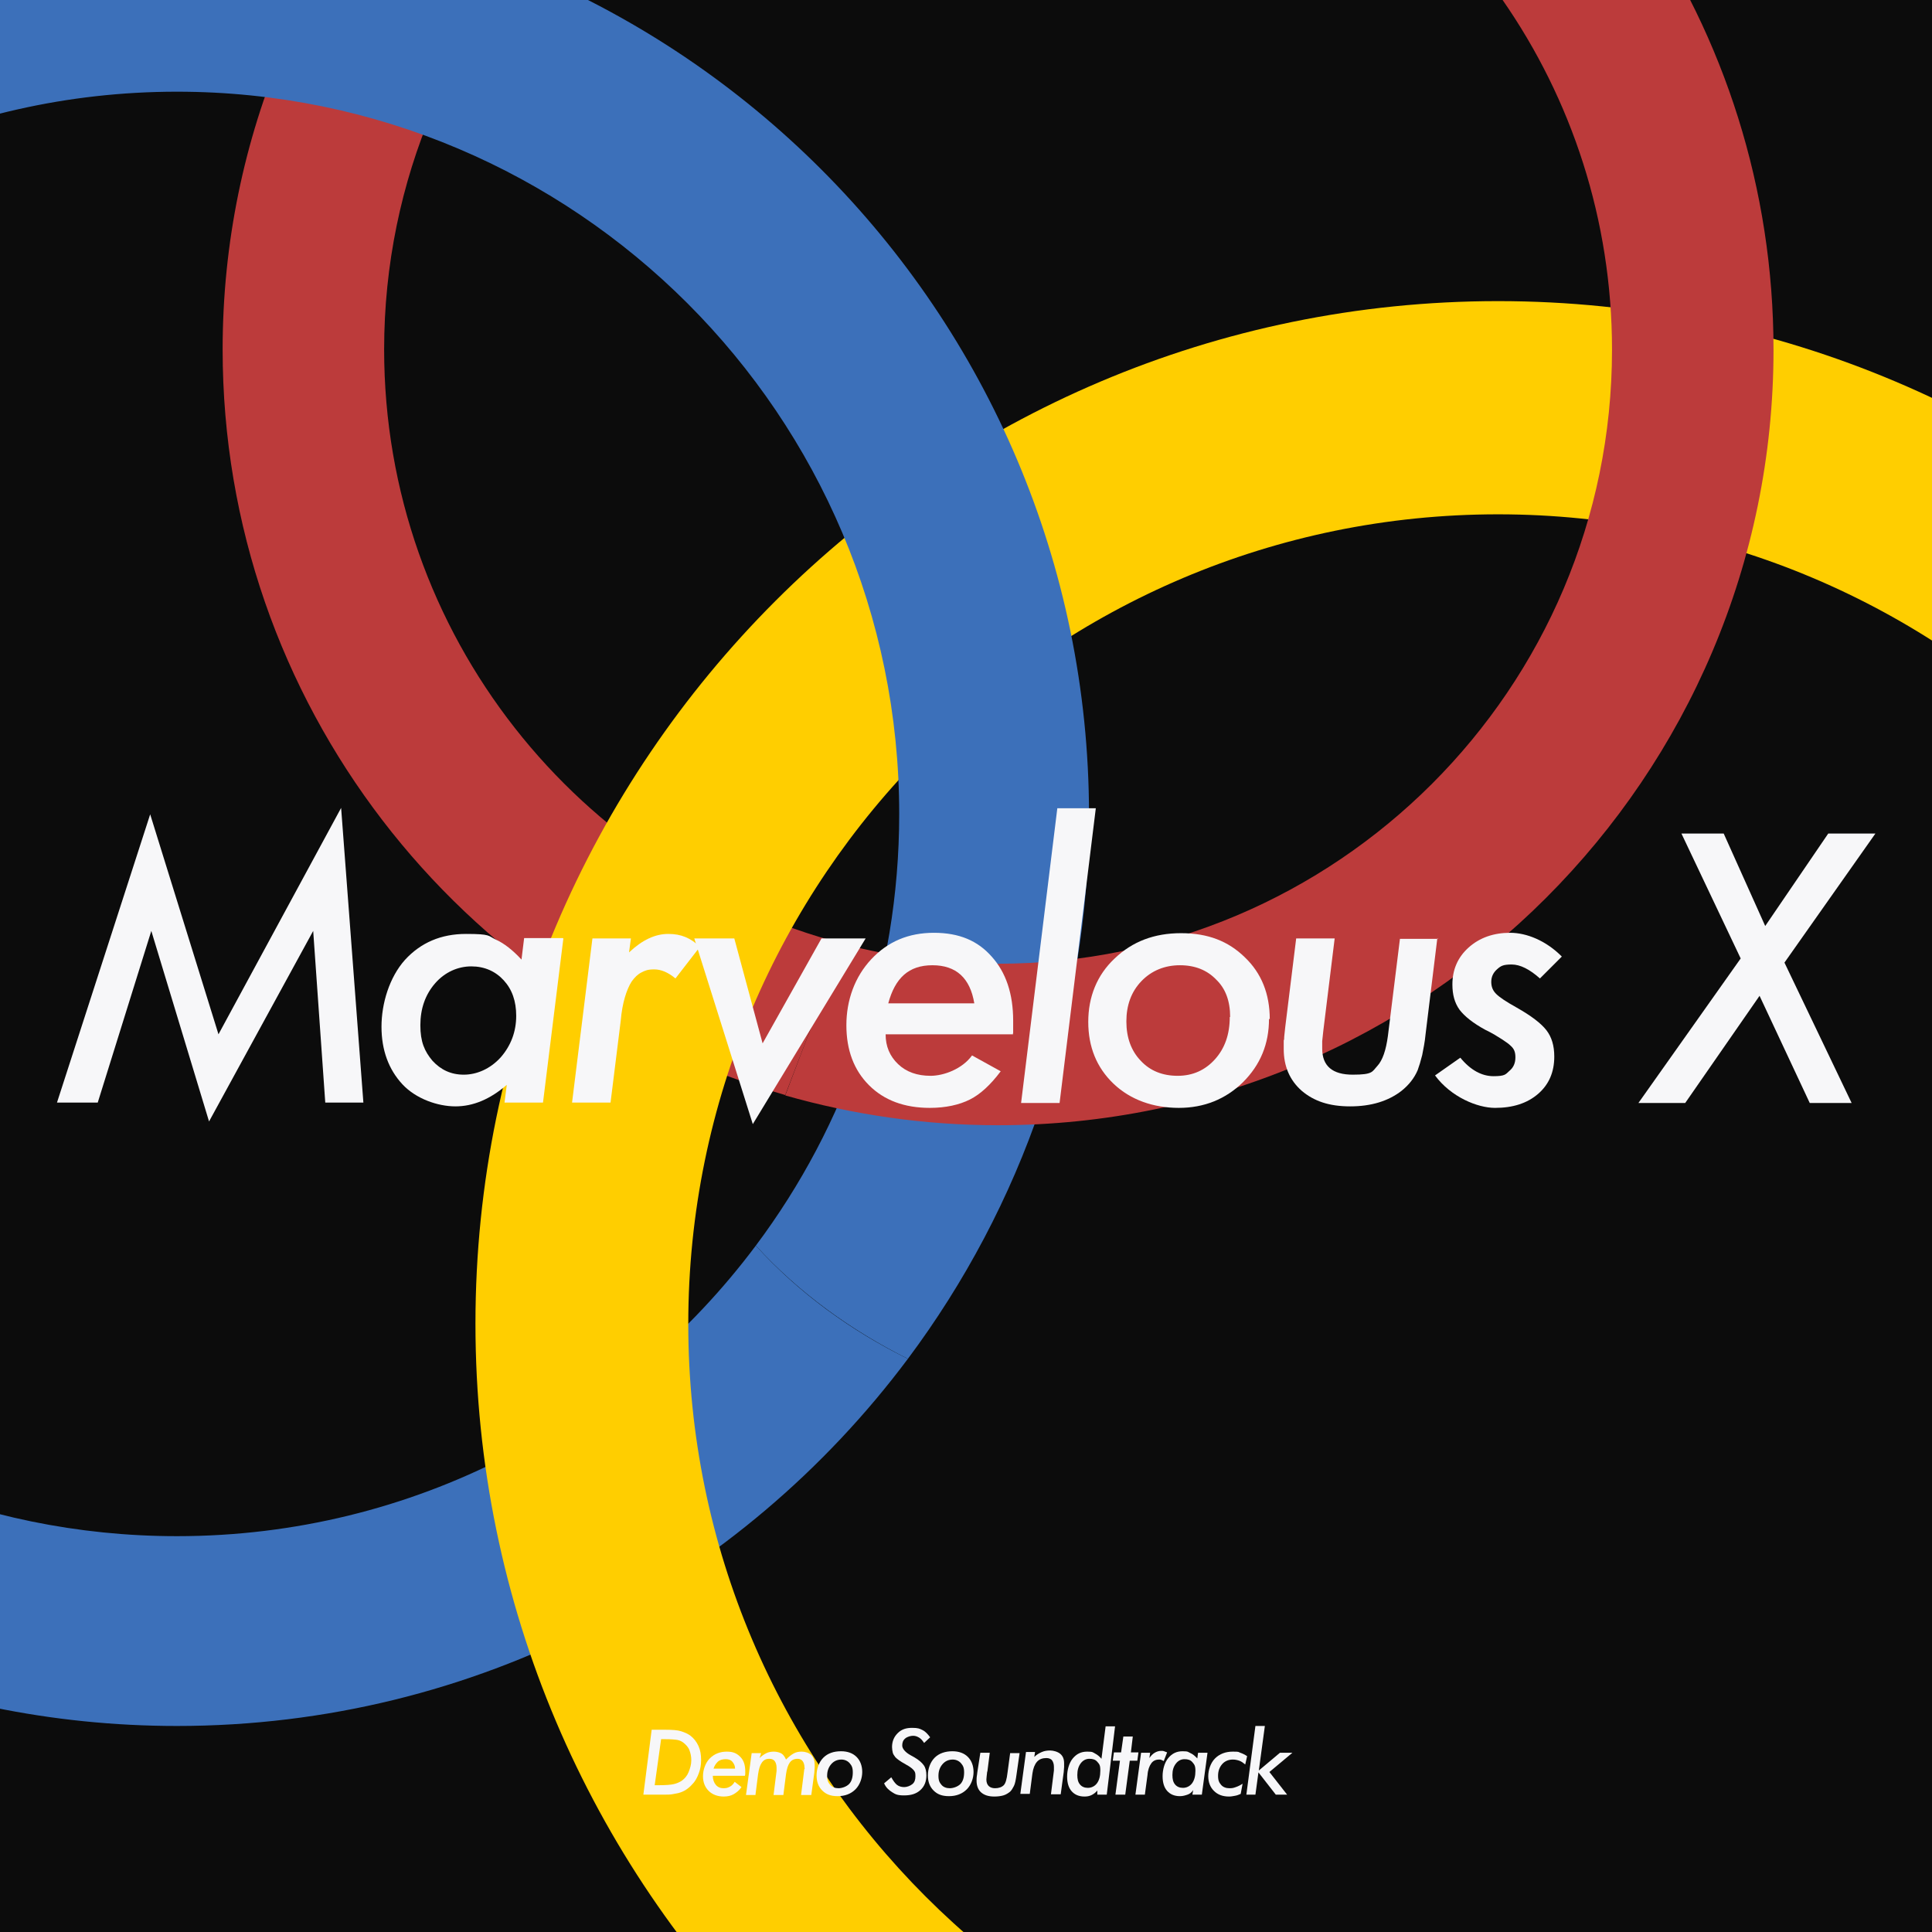
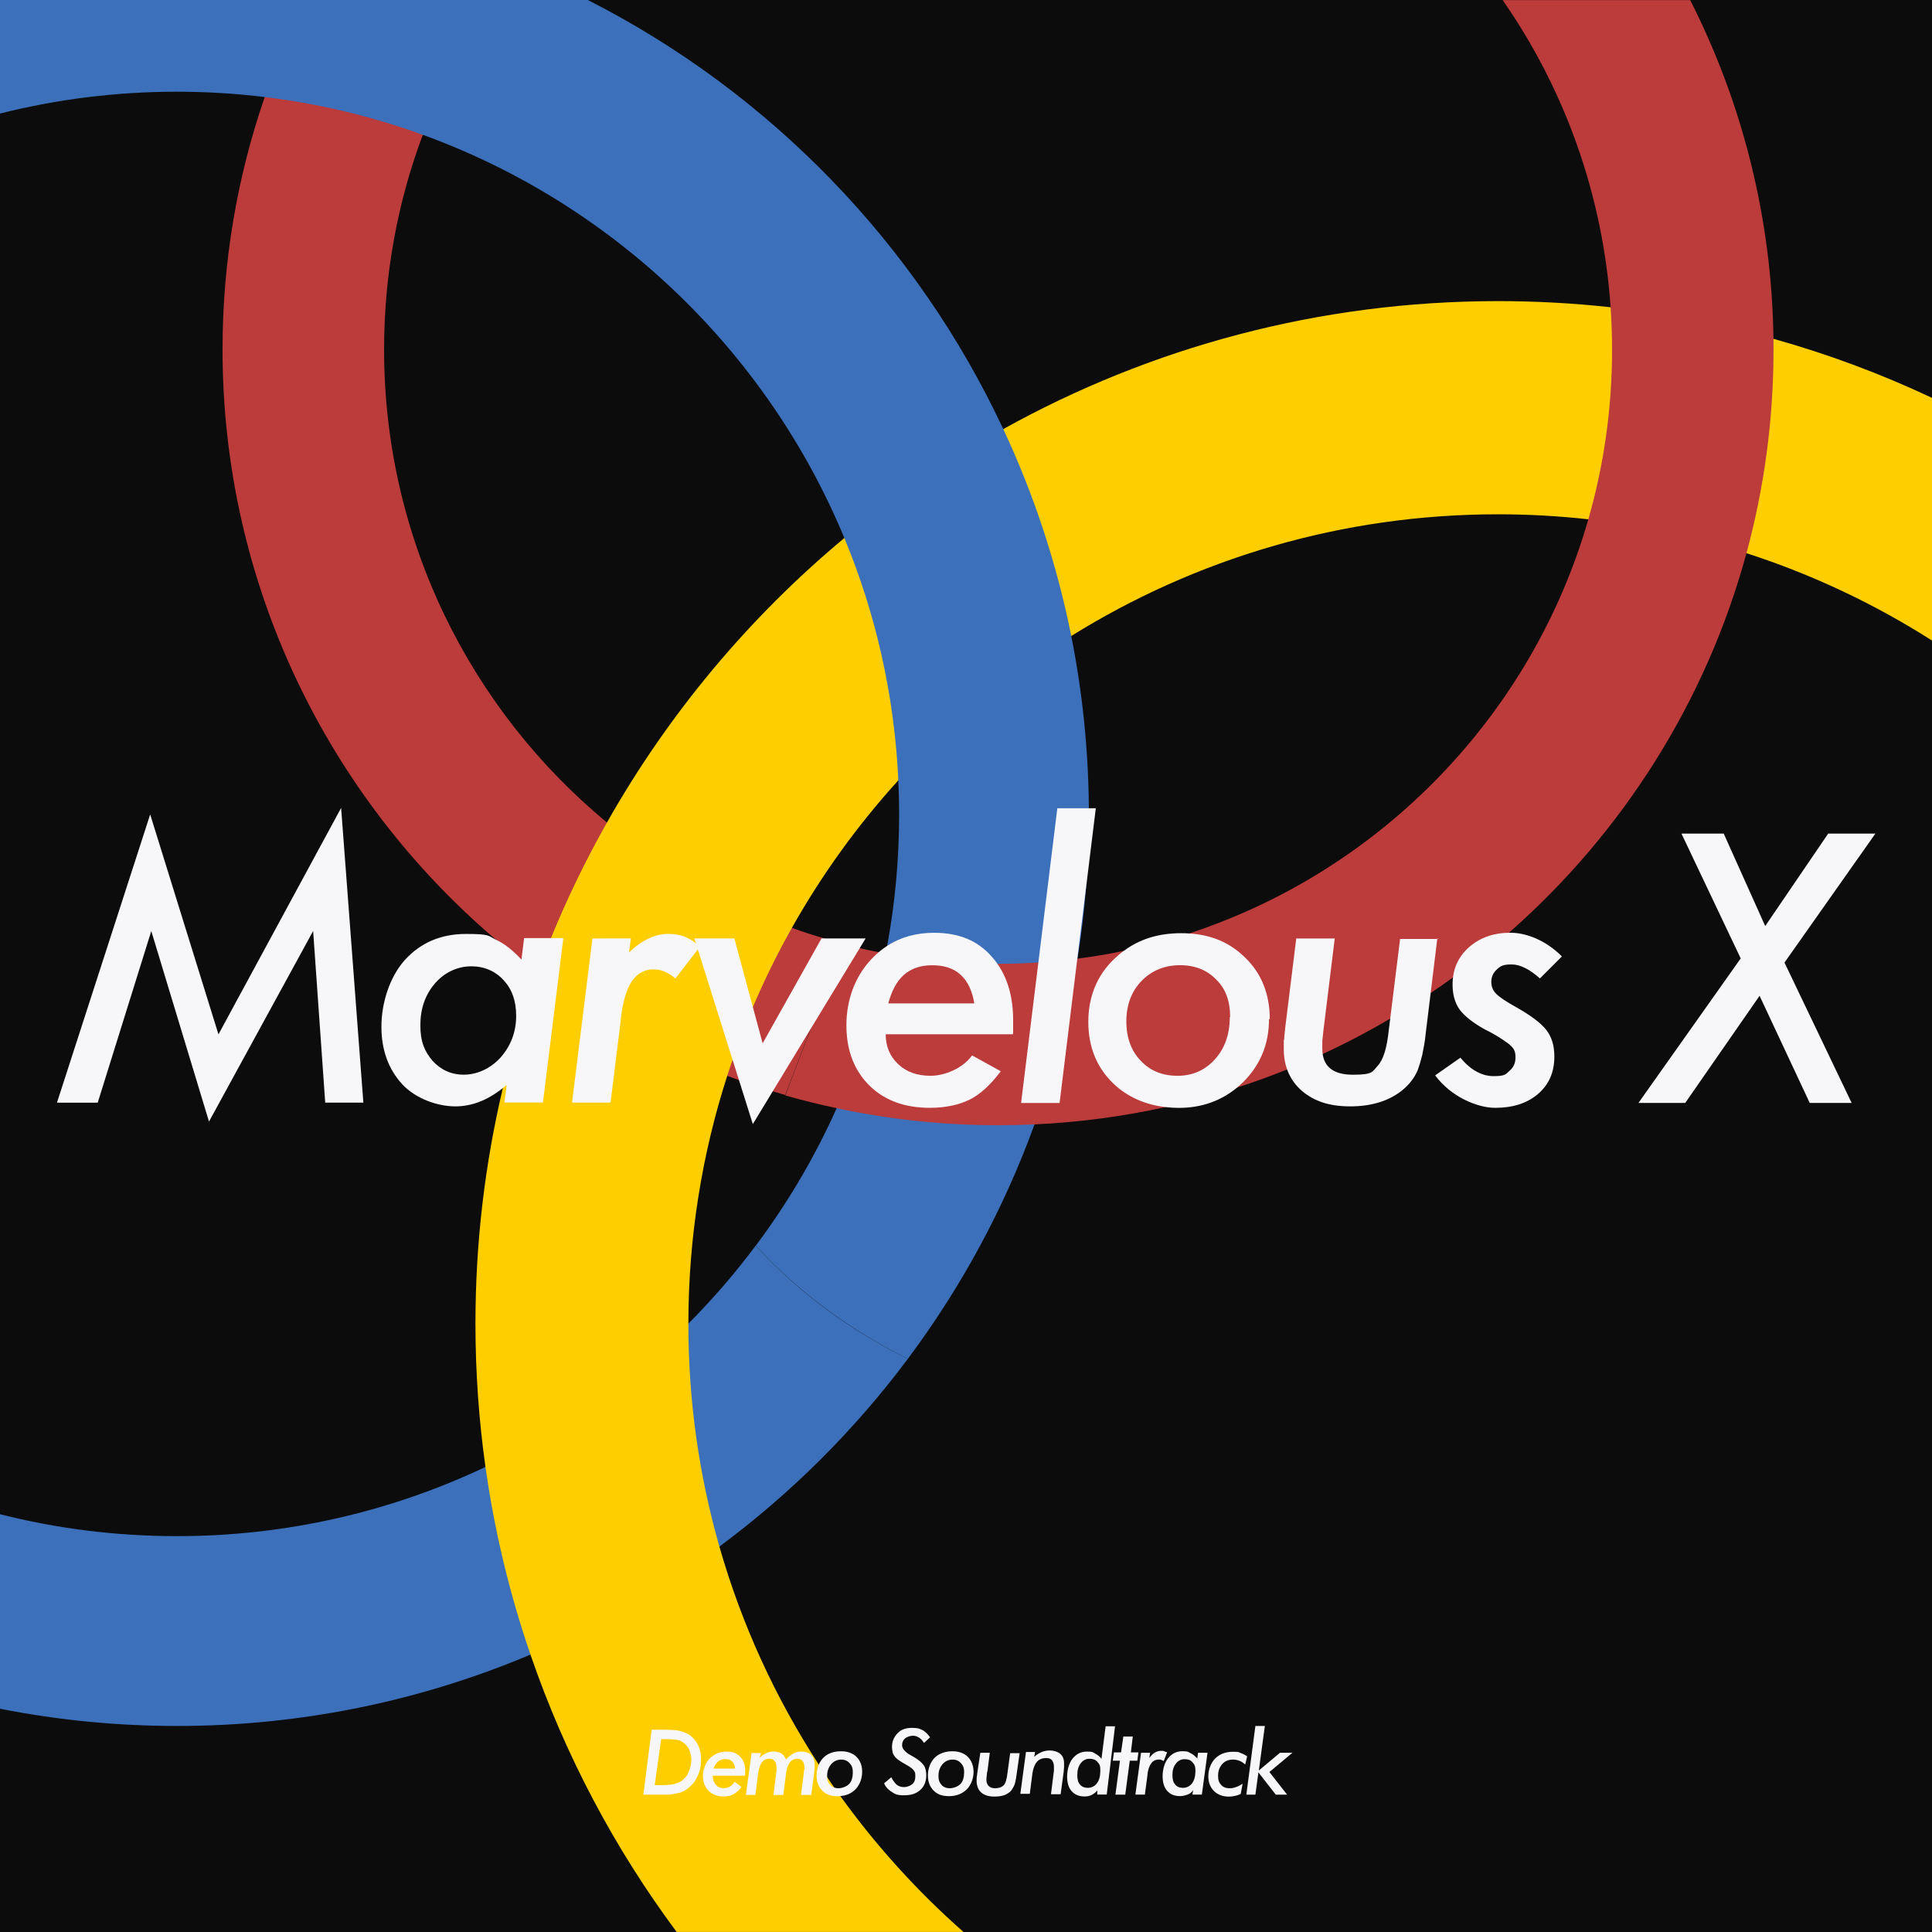
- <svg xmlns="http://www.w3.org/2000/svg" version="1.1" id="레이어_1" x="0px" y="0px" viewBox="0 0 512 512" style="enable-background:new 0 0 512 512;" xml:space="preserve">
+ <svg xmlns="http://www.w3.org/2000/svg" version="1.1" id="레이어_1" x="0px" y="0px" viewBox="0 0 3840 3840" style="enable-background:new 0 0 3840 3840;" xml:space="preserve">
  <style type="text/css">
	.st0{fill:#0C0C0C;}
	.st1{fill:#BC3B3B;}
	.st2{fill:#3C70BA;}
	.st3{fill:#FFCE00;}
	.st4{fill:#F7F7F9;}
</style>
-   <rect class="st0" width="512" height="512" />
-   <path class="st1" d="M101.8,92.6c0-89.8,73-162.7,162.7-162.7c20.8,0,40.7,3.9,59,11.1c6.4-12.8,12.8-25.6,19.4-38.3  c-24.2-10-50.7-15.6-78.4-15.6C151.2-112.9,59-20.7,59,92.6c0,93.7,63.1,173,149.1,197.6c5.1-13.4,10.3-26.7,15.4-40.1  C153.5,231.9,101.8,168.2,101.8,92.6z" />
-   <path class="st2" d="M200.3,330.1c-34.9,46.7-90.7,77-153.4,77c-105.6,0-191.4-85.8-191.4-191.4c0-47.5,17.3-90.9,46-124.4  c-13.6-9.8-27.4-19.5-41.1-29.1c-34.4,41.8-55.2,95.3-55.2,153.5c0,133.2,108.4,241.7,241.7,241.7c79.2,0,149.6-38.3,193.7-97.3  C225.6,352.7,211.7,342.7,200.3,330.1z" />
+   <rect class="st0" width="3840" height="3840" />
+   <path class="st1" d="M1676.2,1875.7c-18.5,48.7-37.2,97.1-55.9,145.6c-3.1,7.9-6.2,15.9-9.2,23.8c-12.2,31.4-24.3,62.9-36.2,94.4  c-4.8,12.3-9.5,24.6-14.2,36.9c-8.3-2.4-16.6-4.9-24.9-7.4c-22.7-6.9-45-14.2-67.1-22.2c-7.9-2.8-15.7-5.6-23.5-8.5  c-73.8-27.7-144.9-60.8-212.9-98.9c-24.2-13.5-47.9-27.7-71.2-42.5c-18.1-11.4-35.9-23.2-53.4-35.4c-13.3-9.1-26.4-18.6-39.4-28.2  c-28.4-21-56-43-82.9-65.9c-0.1,0-0.1-0.1-0.2-0.1c-332-282.9-542.9-703.9-542.9-1172.9c0-175.6,29.6-344.4,83.9-501.7  C549.3,126.4,576.7,62,608.1,0h372.6c-57.2,82.5-104.6,172.3-140.3,267.8c-49.8,132.8-77,276.6-77,426.7  c0,378.1,172.4,716.5,443,940.4c108.4,89.9,232.4,161.2,367.5,209.3c21.3,7.7,42.9,14.7,64.7,21.1  C1651.1,1869,1663.7,1872.4,1676.2,1875.7z" />
+   <path class="st2" d="M1804.5,2700.7c-106,141.9-232.4,267.8-374.8,373.4c-115.4,85.7-241.3,157.9-375.4,214.6  c-216.2,91.2-453.6,141.8-702.6,141.8c-120.3,0-238-11.8-351.8-34.3v-386.6c112.6,28.5,230.4,43.6,351.8,43.6  c219.1,0,427.1-49.4,613.1-137.5c150.6-71.3,286.9-168.1,403.1-284.7c48.4-48.4,93.2-100.4,134.2-155.3  C1587.8,2570.2,1692,2645.2,1804.5,2700.7z" />
  <g>
-     <path class="st3" d="M397,621.8c-149.4,0-271-121.6-271-271s121.6-271,271-271s271,121.6,271,271   C667.9,500.3,546.4,621.8,397,621.8z M397,136.3c-118.4,0-214.6,96.2-214.6,214.6S278.6,565.5,397,565.5s214.6-96.2,214.6-214.6   S515.4,136.3,397,136.3z" />
+     <path class="st3" d="M3524.8,673.4c-104.8-29.4-212.9-50.5-323.7-62.7c-73.4-8.1-148-12.2-223.6-12.2   c-356.3,0-691.6,92.2-983.2,254.2c-112.2,62.2-218,134.8-315.9,216.5c-189.5,157.9-349.9,349.5-472,565.6   c-41.8,73.8-79,150.4-111.3,229.6c-9.4,22.7-18.2,45.8-26.8,68.9c-27.3,74.5-50.3,151-68.8,229.2C963.8,2313.1,945,2469.9,945,2631   c0,96.6,6.8,191.6,19.9,284.7c18.1,128.6,48.3,253.3,89.5,373c68.4,199.5,167,385.1,290.5,551.2h570.1   c-91.4-80.5-173.6-171.2-244.9-270.2c-4-5.6-8-11.2-12-16.9c-4.7-6.7-9.4-13.4-13.9-20.2c-5.7-8.3-11.2-16.8-16.7-25.3   c-86.1-132.3-153.2-277.9-197.6-433.2c-40.2-140.6-61.7-289.1-61.7-442.4v-0.8c0.1-171.7,27.1-337.3,77.2-492.5   c3.4-10.8,7-21.4,10.7-32.1c12.2-35.5,25.7-70.4,40.3-104.7c23-54.1,49-106.7,77.6-157.5c59.5-105.8,130.7-204.2,211.7-293.4   c100.5-110.8,216.2-207.5,343.8-286.8c246.4-153.2,537-241.7,848-241.7c60.6,0,120.4,3.4,179.3,9.9   c108.4,12.1,213.6,34.9,314.4,67.4c131.1,42.3,254.8,101,368.8,173.6V790.8C3739.2,743.3,3633.8,703.9,3524.8,673.4z" />
  </g>
  <g>
-     <path class="st4" d="M170.5,475.6l2.2-17.2h3.6c1.9,0,3.3,0.1,4.2,0.4s1.7,0.6,2.5,1.2c0.9,0.7,1.6,1.6,2.1,2.7s0.7,2.3,0.7,3.7   s-0.2,2.4-0.6,3.5s-0.9,2.1-1.7,2.9c-0.5,0.6-1.1,1.1-1.7,1.5s-1.3,0.7-2.1,0.9c-0.5,0.1-1,0.2-1.6,0.3s-1.3,0.1-2.1,0.1H170.5   L170.5,475.6z M173.5,473.1h1c1.9,0,3.3-0.1,4.1-0.3s1.5-0.5,2.1-0.9c0.8-0.6,1.4-1.3,1.8-2.3s0.7-2,0.7-3.1s-0.2-1.9-0.5-2.7   s-0.9-1.4-1.5-1.9c-0.5-0.4-1.1-0.7-1.7-0.8s-1.7-0.2-3.2-0.2h-1.1L173.5,473.1L173.5,473.1z" />
-     <path class="st4" d="M194.7,472.2l1.8,1.4c-0.6,0.9-1.4,1.5-2.1,1.9s-1.6,0.6-2.6,0.6c-1.6,0-3-0.5-4-1.5s-1.5-2.3-1.5-3.9   s0.6-3.5,1.8-4.7s2.7-1.8,4.5-1.8s2.7,0.5,3.6,1.4s1.3,2.2,1.3,3.8v0.5c0,0.2,0,0.5-0.1,0.7h-8.5c0,1,0.3,1.8,0.8,2.4   s1.2,0.9,2,0.9s1.1-0.1,1.7-0.4S194.4,472.7,194.7,472.2z M189.1,468.7h5.7c0-0.8-0.3-1.3-0.7-1.8s-1-0.7-1.8-0.7s-1.6,0.2-2.1,0.7   S189.3,468,189.1,468.7L189.1,468.7z" />
-     <path class="st4" d="M212.3,475.6l0.8-6.4c0-0.1,0-0.3,0.1-0.4s0-0.3,0-0.4c0-0.7-0.2-1.3-0.5-1.7s-0.8-0.6-1.3-0.6   c-0.9,0-1.6,0.3-2.1,1s-0.8,1.7-1,3.1l-0.7,5.5H205l0.8-6.4v-0.8c0-0.8-0.2-1.4-0.5-1.8s-0.8-0.6-1.4-0.6c-0.9,0-1.5,0.3-2,1   s-0.8,1.7-1,3.1l-0.7,5.5h-2.5l1.5-11.1h2.5l-0.4,1.3c0.6-0.6,1.2-1,1.8-1.3s1.3-0.4,2-0.4s1.5,0.2,2,0.5s0.9,0.9,1.2,1.6   c0.7-0.7,1.3-1.2,2-1.6s1.4-0.5,2.2-0.5s1.9,0.3,2.5,0.9s0.9,1.5,0.9,2.6v0.8c0,0.3-0.1,0.7-0.1,1.3l-0.8,5.9h-2.7V475.6z" />
-     <path class="st4" d="M222.9,464.1c1.7,0,3.1,0.5,4.1,1.5s1.5,2.4,1.5,4s-0.6,3.4-1.8,4.6s-2.8,1.8-4.7,1.8s-3.1-0.5-4.1-1.5   s-1.5-2.3-1.5-4s0.6-3.5,1.8-4.7S221,464.1,222.9,464.1L222.9,464.1z M223,466.3c-1.1,0-2,0.4-2.7,1.2s-1.1,1.8-1.1,3.1   s0.3,1.8,0.8,2.4s1.3,0.9,2.2,0.9s2.1-0.4,2.8-1.1s1-1.8,1-3.1s-0.3-1.8-0.8-2.4S223.9,466.3,223,466.3z" />
-     <path class="st4" d="M234.3,472.6l1.9-1.6c0.5,0.9,1,1.6,1.5,2s1.2,0.6,1.9,0.6s1.6-0.3,2.2-0.8s0.8-1.2,0.8-2.1s-0.1-1.1-0.4-1.5   s-0.8-0.8-1.6-1.3c-0.2-0.1-0.4-0.2-0.7-0.4c-1.3-0.7-2.1-1.3-2.6-1.8c-0.3-0.4-0.6-0.8-0.7-1.2s-0.2-1-0.2-1.5   c0-1.5,0.5-2.7,1.5-3.7s2.2-1.4,3.8-1.4s2,0.2,2.8,0.6s1.4,1.1,2,1.9l-1.6,1.5c-0.4-0.6-0.8-1.1-1.3-1.4s-1-0.5-1.6-0.5   s-1.5,0.2-2.1,0.7s-0.8,1.1-0.8,1.9s0.8,1.8,2.3,2.6c0.4,0.2,0.7,0.4,0.9,0.5c1.2,0.7,2,1.4,2.5,2.1s0.7,1.6,0.7,2.7   c0,1.6-0.5,2.9-1.6,3.9s-2.5,1.4-4.3,1.4s-2.3-0.3-3.1-0.8S234.8,473.8,234.3,472.6L234.3,472.6z" />
-     <path class="st4" d="M252.4,464.1c1.7,0,3.1,0.5,4.1,1.5s1.5,2.4,1.5,4s-0.6,3.4-1.8,4.6c-1.2,1.2-2.8,1.8-4.7,1.8   s-3.1-0.5-4.1-1.5s-1.5-2.3-1.5-4s0.6-3.5,1.8-4.7S250.6,464.1,252.4,464.1L252.4,464.1z M252.5,466.3c-1.1,0-2,0.4-2.7,1.2   s-1.1,1.8-1.1,3.1s0.3,1.8,0.8,2.4s1.3,0.9,2.2,0.9s2.1-0.4,2.8-1.1s1-1.8,1-3.1s-0.3-1.8-0.8-2.4S253.4,466.3,252.5,466.3z" />
-     <path class="st4" d="M259.8,464.5h2.5l-0.6,4.7c0,0.1,0,0.2-0.1,0.4c-0.1,1-0.2,1.7-0.2,2c0,0.7,0.2,1.3,0.6,1.7s1,0.6,1.7,0.6   c1,0,1.8-0.3,2.3-0.8s0.8-1.6,1-3.3l0.7-5.2h2.5l-0.8,5.6c-0.2,1.5-0.4,2.5-0.7,3.1s-0.6,1.1-1,1.5c-0.5,0.4-1.1,0.8-1.8,1   s-1.5,0.3-2.4,0.3c-1.6,0-2.7-0.4-3.5-1.1s-1.2-1.8-1.2-3.1s0.1-1.1,0.2-2.2l0,0L259.8,464.5z" />
-     <path class="st4" d="M278.5,475.6l0.8-6.4v-1c0-0.7-0.2-1.3-0.5-1.7s-0.9-0.6-1.5-0.6c-1,0-1.9,0.3-2.5,1s-1,1.7-1.2,3.1l-0.7,5.4   h-2.5l1.5-11.1h2.4l-0.2,1.3c0.6-0.6,1.3-1,2-1.3s1.4-0.4,2.2-0.4s2,0.3,2.7,0.9s1,1.4,1,2.5v1c0,0.4-0.1,0.8-0.1,1.3l-0.8,5.9   h-2.6L278.5,475.6z" />
-     <path class="st4" d="M293.3,475.6h-2.5v-1.1c-0.4,0.5-0.9,0.9-1.5,1.2s-1.2,0.4-1.9,0.4c-1.5,0-2.6-0.5-3.4-1.4s-1.2-2.2-1.2-3.9   s0.5-3.6,1.5-4.8s2.2-1.8,3.8-1.8s1.5,0.2,2.1,0.5s1.2,0.8,1.7,1.4l1.1-8.6h2.5L293.3,475.6L293.3,475.6z M285.5,470.4   c0,1.1,0.2,1.9,0.7,2.5s1.2,0.9,2.1,0.9s1.8-0.4,2.4-1.2s0.9-1.9,0.9-3.4s-0.3-1.7-0.8-2.3s-1.2-0.8-2.1-0.8s-1.7,0.4-2.3,1.2   S285.5,469.1,285.5,470.4L285.5,470.4z" />
-     <path class="st4" d="M295.6,475.6l1.2-9h-1.9l0.3-2.2h1.9l0.6-4.2h2.5l-0.5,4.2h2l-0.3,2.2h-2l-1.2,9H295.6z" />
-     <path class="st4" d="M308.4,466.7c-0.2-0.1-0.4-0.2-0.6-0.3s-0.4-0.1-0.6-0.1c-0.9,0-1.6,0.3-2.1,1s-0.9,1.7-1,3.1l-0.7,5.2h-2.5   l1.5-11.1h2.4l-0.2,1.4c0.4-0.6,0.9-1.1,1.4-1.4s1.1-0.5,1.7-0.5s0.5,0,0.8,0.1s0.5,0.2,0.8,0.3L308.4,466.7L308.4,466.7z" />
-     <path class="st4" d="M318.5,475.6H316l0.2-1.2c-0.4,0.6-0.9,1-1.5,1.2s-1.2,0.4-2,0.4c-1.5,0-2.6-0.5-3.4-1.4s-1.2-2.2-1.2-3.9   s0.5-3.6,1.5-4.8s2.2-1.8,3.8-1.8s1.4,0.2,2.1,0.5s1.2,0.8,1.8,1.4l0.2-1.5h2.5L318.5,475.6L318.5,475.6z M310.7,470.4   c0,1.1,0.2,1.9,0.7,2.5s1.2,0.9,2.1,0.9s1.8-0.4,2.4-1.2s0.9-1.9,0.9-3.3s-0.3-1.7-0.8-2.3s-1.2-0.8-2.1-0.8s-1.7,0.4-2.3,1.2   S310.7,469.1,310.7,470.4L310.7,470.4z" />
-     <path class="st4" d="M330,467.6c-0.5-0.4-1-0.8-1.6-1s-1.1-0.3-1.7-0.3c-1.1,0-2.1,0.4-2.8,1.2s-1.1,1.8-1.1,3.1s0.3,1.8,0.8,2.4   s1.3,0.9,2.2,0.9s1.1-0.1,1.7-0.3s1.2-0.5,1.8-0.9l-0.5,2.7c-0.5,0.2-0.9,0.4-1.5,0.5s-1,0.2-1.6,0.2c-1.7,0-3-0.5-4-1.5   s-1.5-2.3-1.5-3.9s0.6-3.5,1.8-4.7s2.8-1.8,4.7-1.8s1.4,0.1,2,0.3s1.2,0.5,1.8,0.9L330,467.6L330,467.6z" />
-     <path class="st4" d="M330.3,475.6l2.4-18.2h2.5l-1.6,11.8l5.6-4.7h3.3l-6.1,5.1l4.7,6h-3l-4.6-5.9l-0.8,5.9L330.3,475.6   L330.3,475.6z" />
+     <path class="st4" d="M1388.2,3470.2c-3.8-8.3-9-15-15.7-20.2c-6-4.5-12-6.8-18.8-9c-6.8-2.2-17.2-3-31.5-3h-27l-16.5,129h41.2   c6,0,11.2,0,15.7-0.7c4.5-0.7,8.3-1.5,12-2.2c6-1.5,11.2-3.8,15.7-6.8c4.5-3,9-6.7,12.8-11.2c6-6,9.7-13.5,12.8-21.7   c3-8.3,4.5-15.8,4.5-26.2C1393.5,3487.5,1392,3478.5,1388.2,3470.2z M1368.8,3522c-3,7.5-7.5,12.8-13.5,17.3   c-4.5,3-9.7,5.2-15.8,6.7c-6,1.5-16.5,2.2-30.7,2.2h-7.5l12.8-91.5h8.2c11.2,0,19.5,0.7,24,1.5c4.5,0.8,9,3,12.8,6   c4.5,3.8,9,8.2,11.2,14.2c2.2,6,3.8,12,3.8,20.2S1371.8,3514.5,1368.8,3522z" />
+     <path class="st4" d="M1471.5,3492c-6.8-6.7-13.5-10.5-27-10.5c-13.5,0-24.7,4.5-33.8,13.5c-9,9-13.5,23.2-13.5,35.2   c0,12,3.8,21.7,11.2,29.2s18,11.2,30,11.2c7.5,0,14.3-1.5,19.5-4.5c5.2-3,11.2-7.5,15.7-14.3l-13.5-10.5c-2.2,3.8-5.3,7.5-9.7,9.8   c-4.5,2.2-6.8,3-12.8,3s-11.2-2.3-15-6.8s-6-10.5-6-18h63.8c0.7-1.5,0.7-3.8,0.7-5.2v-3.8C1481.2,3508.5,1478.2,3498.8,1471.5,3492   z M1418.2,3515.2c1.5-5.2,4.5-9.7,8.3-13.5s9.7-5.3,15.7-5.3s10.5,1.5,13.5,5.3c3,3.8,5.3,7.5,5.3,13.5H1418.2z" />
+     <path class="st4" d="M1592.2,3567l6-48c0-0.8,0-2.2,0.8-3c0.8-0.8,0-2.2,0-3c0-5.3-1.5-9.8-3.8-12.8c-2.2-3-6-4.5-9.8-4.5   c-6.8,0-12,2.2-15.8,7.5c-3.8,5.3-6,12.8-7.5,23.2l-5.2,41.2h-19.5l6-48v-6c0-6-1.5-10.5-3.8-13.5c-2.2-3-6-4.5-10.5-4.5   c-6.8,0-11.2,2.2-15,7.5c-3.8,5.3-6,12.8-7.5,23.2l-5.2,41.2h-18.8l11.2-83.2h18.8l-3,9.8c4.5-4.5,9-7.5,13.5-9.8   c4.5-2.2,9.8-3,15-3c5.2,0,11.2,1.5,15,3.8c3.8,2.2,6.8,6.8,9,12c5.2-5.3,9.8-9,15-12c5.2-3,10.5-3.8,16.5-3.8s14.2,2.2,18.8,6.8   s6.8,11.2,6.8,19.5v6c0,2.2-0.8,5.2-0.8,9.8l-6,44.2h-20.2V3567z" />
+     <path class="st4" d="M1702.5,3492c-7.5-7.5-18-11.2-30.7-11.2c-14.3,0-26.2,3.8-35.3,12.8c-3.9,3.9-7,8.7-9.2,13.9   c-2.9,6.7-4.3,14.2-4.3,21.4c0,12.8,3.8,22.5,11.2,30s16.5,11.2,30.7,11.2c1.7,0,3.4-0.1,5-0.2c12.1-0.9,22.3-5.3,30.2-13.3   c9-9,13.5-22.5,13.5-34.5C1713.8,3510,1710,3499.5,1702.5,3492z M1687.5,3546c-5.3,5.2-14.3,8.3-21,8.3c-3,0-5.9-0.4-8.5-1.4   c-3.2-1.1-5.9-2.9-8-5.4c-3.3-4-5.5-7.3-5.9-14.8c-0.1-1-0.1-2-0.1-3.2c0-9.7,3-17.2,8.2-23.2s12-9,20.3-9c6.8,0,12.8,3,16.5,7.5   c3.8,4.5,6,8.3,6,18C1695,3532.5,1692.8,3540.7,1687.5,3546z" />
+     <path class="st4" d="M1757.2,3544.5l14.2-12c3.8,6.8,7.5,12,11.2,15s9,4.5,14.2,4.5c5.2,0,12-2.2,16.5-6c4.5-3.8,6-9,6-15.8   c0-6.7-0.8-8.2-3-11.2c-2.2-3-6-6-12-9.7c-1.5-0.8-3-1.5-5.2-3c-9.8-5.2-15.8-9.8-19.5-13.5c-2.2-3-4.5-6-5.2-9   c-0.7-3-1.5-7.5-1.5-11.2c0-11.2,3.8-20.2,11.2-27.8s16.5-10.5,28.5-10.5c12,0,15,1.5,21,4.5s10.5,8.2,15,14.2l-12,11.2   c-3-4.5-6-8.2-9.8-10.5s-7.5-3.8-12-3.8s-11.2,1.5-15.8,5.2c-4.5,3.8-6,8.3-6,14.2c0,6,6,13.5,17.3,19.5c3,1.5,5.2,3,6.7,3.8   c9,5.3,15,10.5,18.8,15.8c3.8,5.2,5.2,12,5.2,20.2c0,12-3.8,21.8-12,29.2c-8.3,7.5-18.8,10.5-32.2,10.5c-13.5,0-17.3-2.2-23.3-6   S1761,3553.5,1757.2,3544.5L1757.2,3544.5z" />
+     <path class="st4" d="M1923.8,3492c-7.5-7.5-18-11.2-30.7-11.2c-13.5,0-26.2,3.8-35.3,12.8c-9,9-13.5,22.5-13.5,35.2   s3.8,22.5,11.2,30s16.5,11.2,30.7,11.2s26.2-4.5,35.3-13.5c9-9,13.5-22.5,13.5-34.5C1935,3510,1931.2,3499.5,1923.8,3492z    M1908.8,3546c-5.3,5.2-14.3,8.3-21,8.3c-6.8,0-12.8-2.3-16.5-6.8s-6-8.2-6-18c0-9.7,3-17.2,8.2-23.2s12-9,20.3-9   c6.8,0,12.8,3,16.5,7.5c3.8,4.5,6,8.3,6,18C1916.2,3532.5,1914,3540.7,1908.8,3546z" />
+     <path class="st4" d="M1948.5,3483.8h18.8l-4.5,35.2c0,0.8,0,1.5-0.8,3c-0.8,7.5-1.5,12.8-1.5,15c0,5.3,1.5,9.8,4.5,12.8   c3,3,7.5,4.5,12.8,4.5c7.5,0,13.5-2.2,17.2-6s6-12,7.5-24.7l5.3-39h18.8l-6,42c-1.5,11.2-3,18.8-5.3,23.3   c-2.3,4.5-4.5,8.2-7.5,11.2c-3.8,3-8.3,6-13.5,7.5c-5.2,1.5-11.2,2.2-18,2.2c-12,0-20.3-3-26.2-8.2s-9-13.5-9-23.2   c0-9.8,0.8-8.2,1.5-16.5l0,0L1948.5,3483.8z" />
+     <path class="st4" d="M2088.8,3567l6-48v-7.5c0-5.2-1.5-9.7-3.8-12.8c-2.2-3-6.8-4.5-11.2-4.5c-7.5,0-14.2,2.2-18.8,7.5   c-4.5,5.2-7.5,12.8-9,23.2l-5.2,40.5H2028l11.2-83.2h18l-1.5,9.7c4.5-4.5,9.8-7.5,15-9.7c5.3-2.2,10.5-3,16.5-3   c6,0,15,2.2,20.2,6.8c5.2,4.5,7.5,10.5,7.5,18.8v7.5c0,3-0.8,6-0.8,9.7l-6,44.2h-19.5L2088.8,3567z" />
+     <path class="st4" d="M2197.5,3431.2l-8.2,64.5c-3.8-4.5-8.3-8.2-12.8-10.5c-4.5-2.2-3.8-3.8-15.8-3.8c-12,0-21,4.5-28.5,13.5   s-11.2,23.2-11.2,36c0,12.8,3,22.5,9,29.2c6,6.7,14.3,10.5,25.5,10.5c5.2,0,9.7-0.7,14.2-3c4.5-2.2,8.3-5.2,11.2-9v8.2h18.8   l16.5-135.7H2197.5z M2180.2,3544.5c-4.5,6-11.2,9-18,9c-6.7,0-12-2.2-15.8-6.7c-3.8-4.5-5.2-10.5-5.2-18.8   c0-9.8,2.2-17.3,6.8-23.3c4.5-6,10.5-9,17.2-9c6.7,0,12,1.5,15.8,6c3.8,4.5,6,6,6,17.2S2184.8,3538.5,2180.2,3544.5z" />
+     <path class="st4" d="M2217,3567l9-67.5h-14.2l2.2-16.5h14.2l4.5-31.5h18.8l-3.8,31.5h15l-2.2,16.5h-15l-9,67.5H2217z" />
+     <path class="st4" d="M2313,3500.2c-1.5-0.8-3-1.5-4.5-2.2c-1.5-0.7-3-0.8-4.5-0.8c-6.7,0-12,2.2-15.8,7.5   c-3.8,5.2-6.8,12.8-7.5,23.2l-5.2,39h-18.8l11.2-83.2h18l-1.5,10.5c3-4.5,6.8-8.2,10.5-10.5s8.2-3.8,12.8-3.8c4.5,0,3.8,0,6,0.8   s3.8,1.5,6,2.2L2313,3500.2L2313,3500.2z" />
+     <path class="st4" d="M2381.2,3483.8l-1.5,11.2c-4.5-4.5-8.2-8.2-13.5-10.5c-5.2-2.2-3.8-3.8-15.7-3.8c-12,0-21,4.5-28.5,13.5   c-7.5,9-11.2,23.2-11.2,36c0,12.8,3,22.5,9,29.2c6,6.8,14.2,10.5,25.5,10.5c6,0,10.5-1.5,15-3c4.5-1.5,8.2-4.5,11.2-9l-1.5,9h18.8   l11.2-83.2H2381.2z M2369.3,3544.5c-4.5,6-11.2,9-18,9s-12-2.2-15.7-6.7c-3.8-4.5-5.3-10.5-5.3-18.8c0-9.8,2.2-16.5,6.7-22.5   c4.5-6,10.5-9,17.3-9c6.7,0,12,1.5,15.7,6s6,6.8,6,17.2C2376,3530.2,2373.8,3538.5,2369.3,3544.5z" />
+     <path class="st4" d="M2475,3507c-3.8-3-7.5-6-12-7.5c-4.5-1.5-8.2-2.2-12.8-2.2c-8.2,0-15.8,3-21,9c-5.2,6-8.2,13.5-8.2,23.2   c0,9.8,2.2,13.5,6,18s9.8,6.8,16.5,6.8c6.8,0,8.2-0.8,12.8-2.2c4.5-1.5,9-3.8,13.5-6.8l-3.8,20.3c-3.8,1.5-6.8,3-11.2,3.8   c-4.5,0.8-7.5,1.5-12,1.5c-12.8,0-22.5-3.8-30-11.2s-11.2-17.2-11.2-29.2s4.5-26.2,13.5-35.2s21-13.5,35.2-13.5   c14.3,0,10.5,0.8,15,2.2c4.5,1.5,9,3.8,13.5,6.8L2475,3507L2475,3507z" />
+     <path class="st4" d="M2477.2,3567l18-136.5h18.8l-12,88.5l42-35.2h24.8L2523,3522l35.2,45h-22.5l-34.5-44.2l-6,44.2L2477.2,3567   L2477.2,3567z" />
  </g>
-   <path class="st2" d="M46.9-26c-75,0-142.2,34.4-186.5,88.2c13.8,9.7,27.5,19.4,41.1,29.1c35.1-41,87.3-67,145.4-67  c105.6,0,191.4,85.8,191.4,191.4c0,42.9-14.1,82.5-38,114.4c11.5,12.6,25.3,22.5,40.3,30c30.1-40.3,48-90.3,48-144.3  C288.5,82.5,180.1-26,46.9-26z" />
-   <path class="st1" d="M342.9-97.3c-6.6,12.7-13,25.5-19.4,38.3c60.7,23.7,103.7,82.7,103.7,151.7c0,89.8-73,162.7-162.7,162.7  c-14.2,0-27.9-1.8-41-5.2c-5.1,13.4-10.4,26.7-15.4,40.1c17.9,5.1,36.8,7.9,56.4,7.9c113.3,0,205.5-92.2,205.5-205.5  C470,7,417.4-66.5,342.9-97.3z" />
+   <path class="st2" d="M2164.5,1618.5c0,48.9-1.9,97.4-5.8,145.4v0.2c-3.8,47.6-9.5,94.7-17,141.2c-0.5,3.5-1.1,7.1-1.7,10.7l-0.1,0.3  c-15.8,94.6-38.9,186.8-68.8,276c-4.7,14.2-9.7,28.4-14.9,42.5c-61.1,168.3-146.5,325.1-251.8,466c-112.5-56.2-216-130.5-302.2-225  c63.2-84.4,117.2-175.9,160.7-273.1c12.8-28.4,24.5-57.3,35.3-86.7c26.5-71.1,47.3-144.8,62.2-220.7l2.9-15.3  c15.7-85,23.8-172.6,23.8-262.1c0-22.4-0.5-44.8-1.6-67c-7.8-169.9-45.2-332.1-107.3-481.6c-153.8-371-458.8-663.9-838-801.4  c-100-36.3-205.1-61.8-314-75c-57.3-7-115.6-10.6-174.7-10.6c-121.3,0-239.2,15.1-351.8,43.5V0h1168.6  c361.3,183.5,653.6,484.6,825.7,852.7c60.7,129.5,106.4,267.4,135.2,411.3c22.1,110.9,34.1,225.4,35,342.5  C2164.5,1610.5,2164.5,1614.5,2164.5,1618.5z" />
+   <path class="st1" d="M3525,695.3c0,139.9-18.8,275.4-53.8,404.3c-80.6,296.3-247.7,557.5-472.3,754.5  c-35.6,31.3-72.8,60.9-111.2,88.8c-14.6,10.6-29.3,20.9-44.2,30.9c-26.3,17.8-53.2,34.7-80.6,50.9c-43.4,25.6-88.1,49-134.1,70.3  c-23.2,10.8-46.8,21-70.6,30.6c-32.6,13.1-65.9,25.2-99.5,36.1c-46.6,15.1-94.1,28.1-142.6,38.8c-84.2,18.6-171,30.2-259.7,34.3  c-24.1,1.1-48.2,1.7-72.5,1.7c-110.2,0-217.4-11.8-320.8-33.9c-34.5-7.3-68.6-15.7-102.2-25.3c4.7-12.6,9.4-25.1,14.2-37.6  c11.9-31.5,24-63,36.2-94.4c3.1-7.9,6.2-15.9,9.2-23.8c18.7-48.2,37.4-96.4,55.9-144.8c10.8,2.8,21.7,5.5,32.6,7.9  c12.4,2.9,25,5.5,37.6,8c4.6,1,9.3,1.9,14,2.7c71.9,13.3,145.9,20.2,221.9,20.3h1.4c26.9,0,53.6-0.9,80.1-2.6  c26-1.6,51.8-4.2,77.4-7.5c0.2,0,0.3,0,0.4-0.1c31.1-4,61.7-9.1,92-15.5h0.1c44-9.1,87.1-20.7,129.2-34.5h0.1  c382.3-125.3,682.1-434.6,793.7-823.1c30.7-107,47.2-220,47.2-336.9c0-28.4-1-56.6-2.9-84.5c-15.4-226-92.5-435.1-214.5-610.7h372.7  c102.9,202.8,162.2,431.4,165.5,673.4C3524.9,680.7,3525,688,3525,695.3z" />
  <g>
-     <path class="st4" d="M90.4,214.1l5.9,78.1H86.2L83,246.7l-27.6,50.5l-15.3-50.5l-14.2,45.5H15.1l24.7-76.4l18.1,58.3L90.4,214.1   L90.4,214.1z" />
-     <path class="st4" d="M149.3,248.7l-5.4,43.5h-10.2l0.6-4.7c-4.4,3.8-8.9,5.7-13.6,5.7s-10.5-2-14.1-5.9s-5.5-9-5.5-15.2   s2.1-13.1,6.2-17.7c4.2-4.6,9.6-6.9,16.2-6.9c6.6,0,5.8,0.5,7.9,1.5c2.2,1,4.5,2.8,6.8,5.3l0.7-5.7h10.2L149.3,248.7z M136.8,269.2   c0-3.9-1.1-7-3.3-9.4s-5.1-3.7-8.6-3.7s-7,1.5-9.6,4.5s-3.9,6.7-3.9,11.1s1.1,6.9,3.2,9.4c2.2,2.4,4.9,3.7,8.3,3.7s7-1.5,9.8-4.6   C135.4,277.1,136.8,273.4,136.8,269.2z" />
-     <path class="st4" d="M167.2,248.7l-0.5,3.7c3.5-3.3,6.9-4.9,10.4-4.9s5.9,1.1,8.4,3.4l-6.5,8.4c-1.9-1.6-3.8-2.4-5.6-2.4   s-2.4,0.3-3.4,0.8s-1.8,1.3-2.6,2.4c-0.7,1.1-1.3,2.5-1.8,4.2s-0.9,3.8-1.1,6.2l-2.7,21.7h-10.2l5.4-43.5L167.2,248.7L167.2,248.7z   " />
-     <path class="st4" d="M229.4,248.7l-29.9,49.2L184,248.7h10.6l7.5,27.8l15.6-27.8H229.4L229.4,248.7z" />
-     <path class="st4" d="M234.7,274.1c0,3.2,1.1,5.8,3.3,7.9s5.1,3.1,8.6,3.1s8.4-1.8,11-5.4l7.6,4.2c-2.7,3.6-5.4,6.1-8.2,7.5   c-2.8,1.4-6.4,2.2-10.6,2.2c-6.7,0-12.1-2-16.1-6s-6-9.3-6-15.9s2.2-12.8,6.6-17.5c4.4-4.7,9.9-7,16.6-7s11.6,2.1,15.3,6.3   c3.8,4.2,5.7,9.9,5.7,17s0,1.9-0.1,3.6L234.7,274.1L234.7,274.1z M258.2,265.9c-1.1-6.7-4.8-10.1-11.1-10.1s-9.9,3.4-11.7,10.1   h22.9H258.2z" />
-     <path class="st4" d="M290.4,214.2l-9.6,78.1h-10.2l9.6-78.1L290.4,214.2L290.4,214.2z" />
-     <path class="st4" d="M336.3,270c0,6.7-2.3,12.2-6.9,16.8c-4.6,4.5-10.3,6.8-17,6.8s-12.8-2.1-17.3-6.4s-6.7-9.8-6.7-16.4   s2.3-12.4,7-16.8c4.7-4.5,10.5-6.7,17.6-6.7s12.5,2.1,16.9,6.4c4.4,4.2,6.6,9.7,6.6,16.4L336.3,270z M326,269.5   c0-4.2-1.2-7.5-3.7-9.9c-2.4-2.5-5.6-3.8-9.6-3.8s-7.5,1.4-10.2,4.2s-4,6.4-4,10.7s1.3,7.8,3.8,10.4c2.5,2.7,5.8,4,9.8,4   s7.3-1.5,9.9-4.4s3.9-6.6,3.9-11.2H326z" />
-     <path class="st4" d="M380.9,248.7l-3.1,25.3c-0.2,2.2-0.6,4-0.9,5.6c-0.4,1.6-0.8,2.9-1.2,4c-0.9,2.1-2.3,3.9-4.3,5.5   c-3.5,2.7-8,4.1-13.6,4.1s-9.6-1.4-12.8-4.1c-3.2-2.8-4.8-6.5-4.8-11.1s0-1.5,0.1-2.5c0-1,0.2-2,0.3-3.3l2.9-23.5h10.2l-3,24.4   c-0.1,1-0.2,2-0.3,2.8c0,0.8,0,1.4,0,2c0,4.6,2.7,6.9,8.1,6.9s5.1-0.8,6.5-2.3s2.3-4.2,2.8-7.9l3.2-25.8h10.2L380.9,248.7z" />
-     <path class="st4" d="M413.9,253.5l-5.8,5.8c-2.7-2.4-5.2-3.7-7.5-3.7s-2.9,0.4-3.9,1.3c-1,0.9-1.5,2-1.5,3.3s0.4,2.3,1.3,3.2   c0.9,0.9,2.7,2.1,5.4,3.6c3.9,2.2,6.5,4.2,7.9,6s2.1,4.1,2.1,7c0,4.1-1.4,7.4-4.3,9.9s-6.7,3.7-11.4,3.7s-11.7-2.9-15.9-8.6   l6.7-4.7c2.7,3.3,5.7,4.9,8.8,4.9s3.2-0.5,4.2-1.4c1.1-0.9,1.6-2.1,1.6-3.6s-0.4-2.3-1.3-3.1c-0.4-0.4-1.2-1-2.3-1.7   c-1.1-0.7-2.5-1.6-4.4-2.5c-3.3-1.8-5.5-3.6-6.8-5.3c-1.3-1.8-1.9-4-1.9-6.7c0-3.9,1.4-7.2,4.3-9.8s6.6-3.9,11-3.9   s9.5,2.1,13.6,6.2L413.9,253.5z" />
-     <path class="st4" d="M472.9,255.1l17.8,37.2h-11.1l-13.3-28.4l-19.7,28.4h-12.4l27.1-38.3l-15.7-33.1h11.2l11,24.5l16.7-24.5H497   L472.9,255.1L472.9,255.1z" />
+     <path class="st4" d="M678,1605.8l44.2,585.8h-75.8l-24-341.2l-207,378.8l-114.7-378.7l-106.5,341.2h-81l185.3-573l135.7,437.2   L678,1605.8L678,1605.8z" />
+     <path class="st4" d="M1118.2,1864.5h-76.5l-5.3,42.8c-17.2-18.8-34.5-32.2-51-39.7c-0.1,0-0.1-0.1-0.2-0.1   c-15.5-7.4-9.7-11.2-59.1-11.2c-49.5,0-90,17.2-121.5,51.8c-30.7,34.5-46.5,86.2-46.5,132.7c0,46.5,14.3,84.8,41.2,114   c27,29.2,70.5,44.2,105.8,44.2c32.5,0,63.8-12.1,94.3-36.4c2.6-2,5.2-4.1,7.7-6.4l-4.5,35.2h76.5l28.5-229.9l12-96.4L1118.2,1864.5   z M995.3,2101.5c-21,23.2-48,34.5-73.5,34.5c-25.5,0-45.8-9.8-62.3-27.8c-15.7-18.8-24-37.5-24-70.5c0-33,9.7-60.8,29.2-83.3   c19.5-22.5,45.8-33.8,72-33.8s48,9.8,64.5,27.8c16.5,18,24.7,41.2,24.7,70.5C1026,2050.5,1015.5,2078.2,995.3,2101.5z" />
+     <path class="st4" d="M1254,1865.2l-3.8,27.8c26.2-24.8,51.7-36.8,78-36.8s44.2,8.2,63,25.5l-48.8,63c-14.2-12-28.5-18-42-18   c-13.5,0-18,2.2-25.5,6s-13.5,9.7-19.5,18c-5.2,8.3-9.8,18.8-13.5,31.5s-6.7,28.5-8.2,46.5l-20.2,162.8H1137l40.5-326.2   L1254,1865.2L1254,1865.2z" />
+     <path class="st4" d="M1720.5,1865.2l-224.2,369l-116.2-369h79.5l56.2,208.5l117-208.5H1720.5L1720.5,1865.2z" />
+     <path class="st4" d="M1982.3,1915.5c-3.5-5-7.3-9.8-11.3-14.3c-27.8-31.5-64.5-47.2-114.7-47.2c-35.3,0-66.2,8.6-92.9,25.9   c-5.8,3.8-11.5,7.9-16.9,12.6c-5.1,4.3-10,9-14.7,14c-33,35.3-49.5,81.7-49.5,131.2c0,29.5,5.3,55.6,16.1,78.1   c7.2,15.3,16.9,29,28.9,41.1c30,30,70.5,45,120.8,45c31.5,0,58.5-6,79.5-16.5c21-10.5,41.2-29.3,61.5-56.2l-57-31.5   c-19.5,27-56.2,40.5-82.5,40.5s-48-7.5-64.5-23.2s-24.7-35.2-24.7-59.3H2013c0.7-12.7,0.7,26.2,0.7-27   C2013.8,1983.1,2003.3,1945.2,1982.3,1915.5z M1765.5,1994.3c13.5-50.3,40.5-75.8,87.7-75.8c47.3,0,75,25.5,83.3,75.8H1765.5z" />
+     <path class="st4" d="M2178,1606.5l-72,585.8h-76.5l72-585.8L2178,1606.5L2178,1606.5z" />
+     <path class="st4" d="M2474.3,1902.8c-29.7-29-65.6-44.7-111.2-47.5h-0.1c-5-0.4-10.1-0.5-15.4-0.5c-44.5,0-82.1,11.5-113.8,35h-0.1   c-6.3,4.6-12.3,9.7-18.1,15.2c-35.3,33-52.5,76.5-52.5,126c0,49.5,16.5,90.8,50.2,123c27.6,26.4,63.2,41.7,102.8,46.4   c8.8,1.1,17.8,1.6,27,1.6c44.6,0,83.3-13.6,115.6-40.3c4-3.3,8-6.9,11.9-10.6c34.5-34.5,51.7-75.8,51.7-126l1.5,0.7   C2523.8,1975.5,2507.2,1934.3,2474.3,1902.8z M2267.2,2108.2c-18.8-19.5-28.5-45.7-28.5-78s9.8-59.3,30-80.3s46.5-31.5,76.5-31.5   s54,9.7,72,28.5c18.8,18,27.8,42.8,27.8,74.3h-0.7c0,34.5-9.8,62.2-29.3,84c-19.5,21.7-44.3,33-74.3,33S2286,2128.5,2267.2,2108.2z   " />
+     <path class="st4" d="M2856.8,1865.2l-23.2,189.8c-1.5,16.5-4.5,30-6.8,42c-3,12-6,21.8-9,30c-6.7,15.8-17.2,29.2-32.2,41.2   c-26.2,20.3-60,30.8-102,30.8c-42,0-72-10.5-96-30.8c-24-21-36-48.8-36-83.2s0-11.2,0.8-18.8c0-7.5,1.5-15,2.2-24.7l21.8-176.2   h76.5l-22.5,183c-0.8,7.5-1.5,15-2.2,21c0,6,0,10.5,0,15c0,34.5,20.2,51.8,60.8,51.8s38.2-6,48.8-17.2s17.2-31.5,21-59.2l24-193.5   h76.5L2856.8,1865.2z" />
+     <path class="st4" d="M3104.2,1901.2l-43.5,43.5c-20.2-18-39-27.8-56.2-27.8c-17.2,0-21.8,3-29.2,9.8c-7.5,6.7-11.2,15-11.2,24.7   s3,17.2,9.8,24c6.8,6.7,20.2,15.8,40.5,27c29.2,16.5,48.8,31.5,59.2,45c10.5,13.5,15.8,30.8,15.8,52.5c0,30.8-10.5,55.5-32.2,74.2   s-50.2,27.8-85.5,27.8c-35.2,0-87.8-21.8-119.2-64.5l50.2-35.2c20.2,24.7,42.8,36.7,66,36.7c23.2,0,24-3.8,31.5-10.5   c8.2-6.8,12-15.8,12-27s-3-17.2-9.7-23.2c-3-3-9-7.5-17.2-12.8c-8.2-5.3-18.8-12-33-18.8c-24.8-13.5-41.2-27-51-39.8   c-9.7-13.5-14.2-30-14.2-50.2c0-29.2,10.5-54,32.2-73.5c21.8-19.5,49.5-29.2,82.5-29.2s71.2,15.8,102,46.5L3104.2,1901.2z" />
+     <path class="st4" d="M3546.8,1913.2l133.5,279H3597l-99.7-213l-147.8,213h-93l203.3-287.3L3342,1656.8h84l82.5,183.8l125.2-183.8   h93.8L3546.8,1913.2L3546.8,1913.2z" />
  </g>
</svg>
